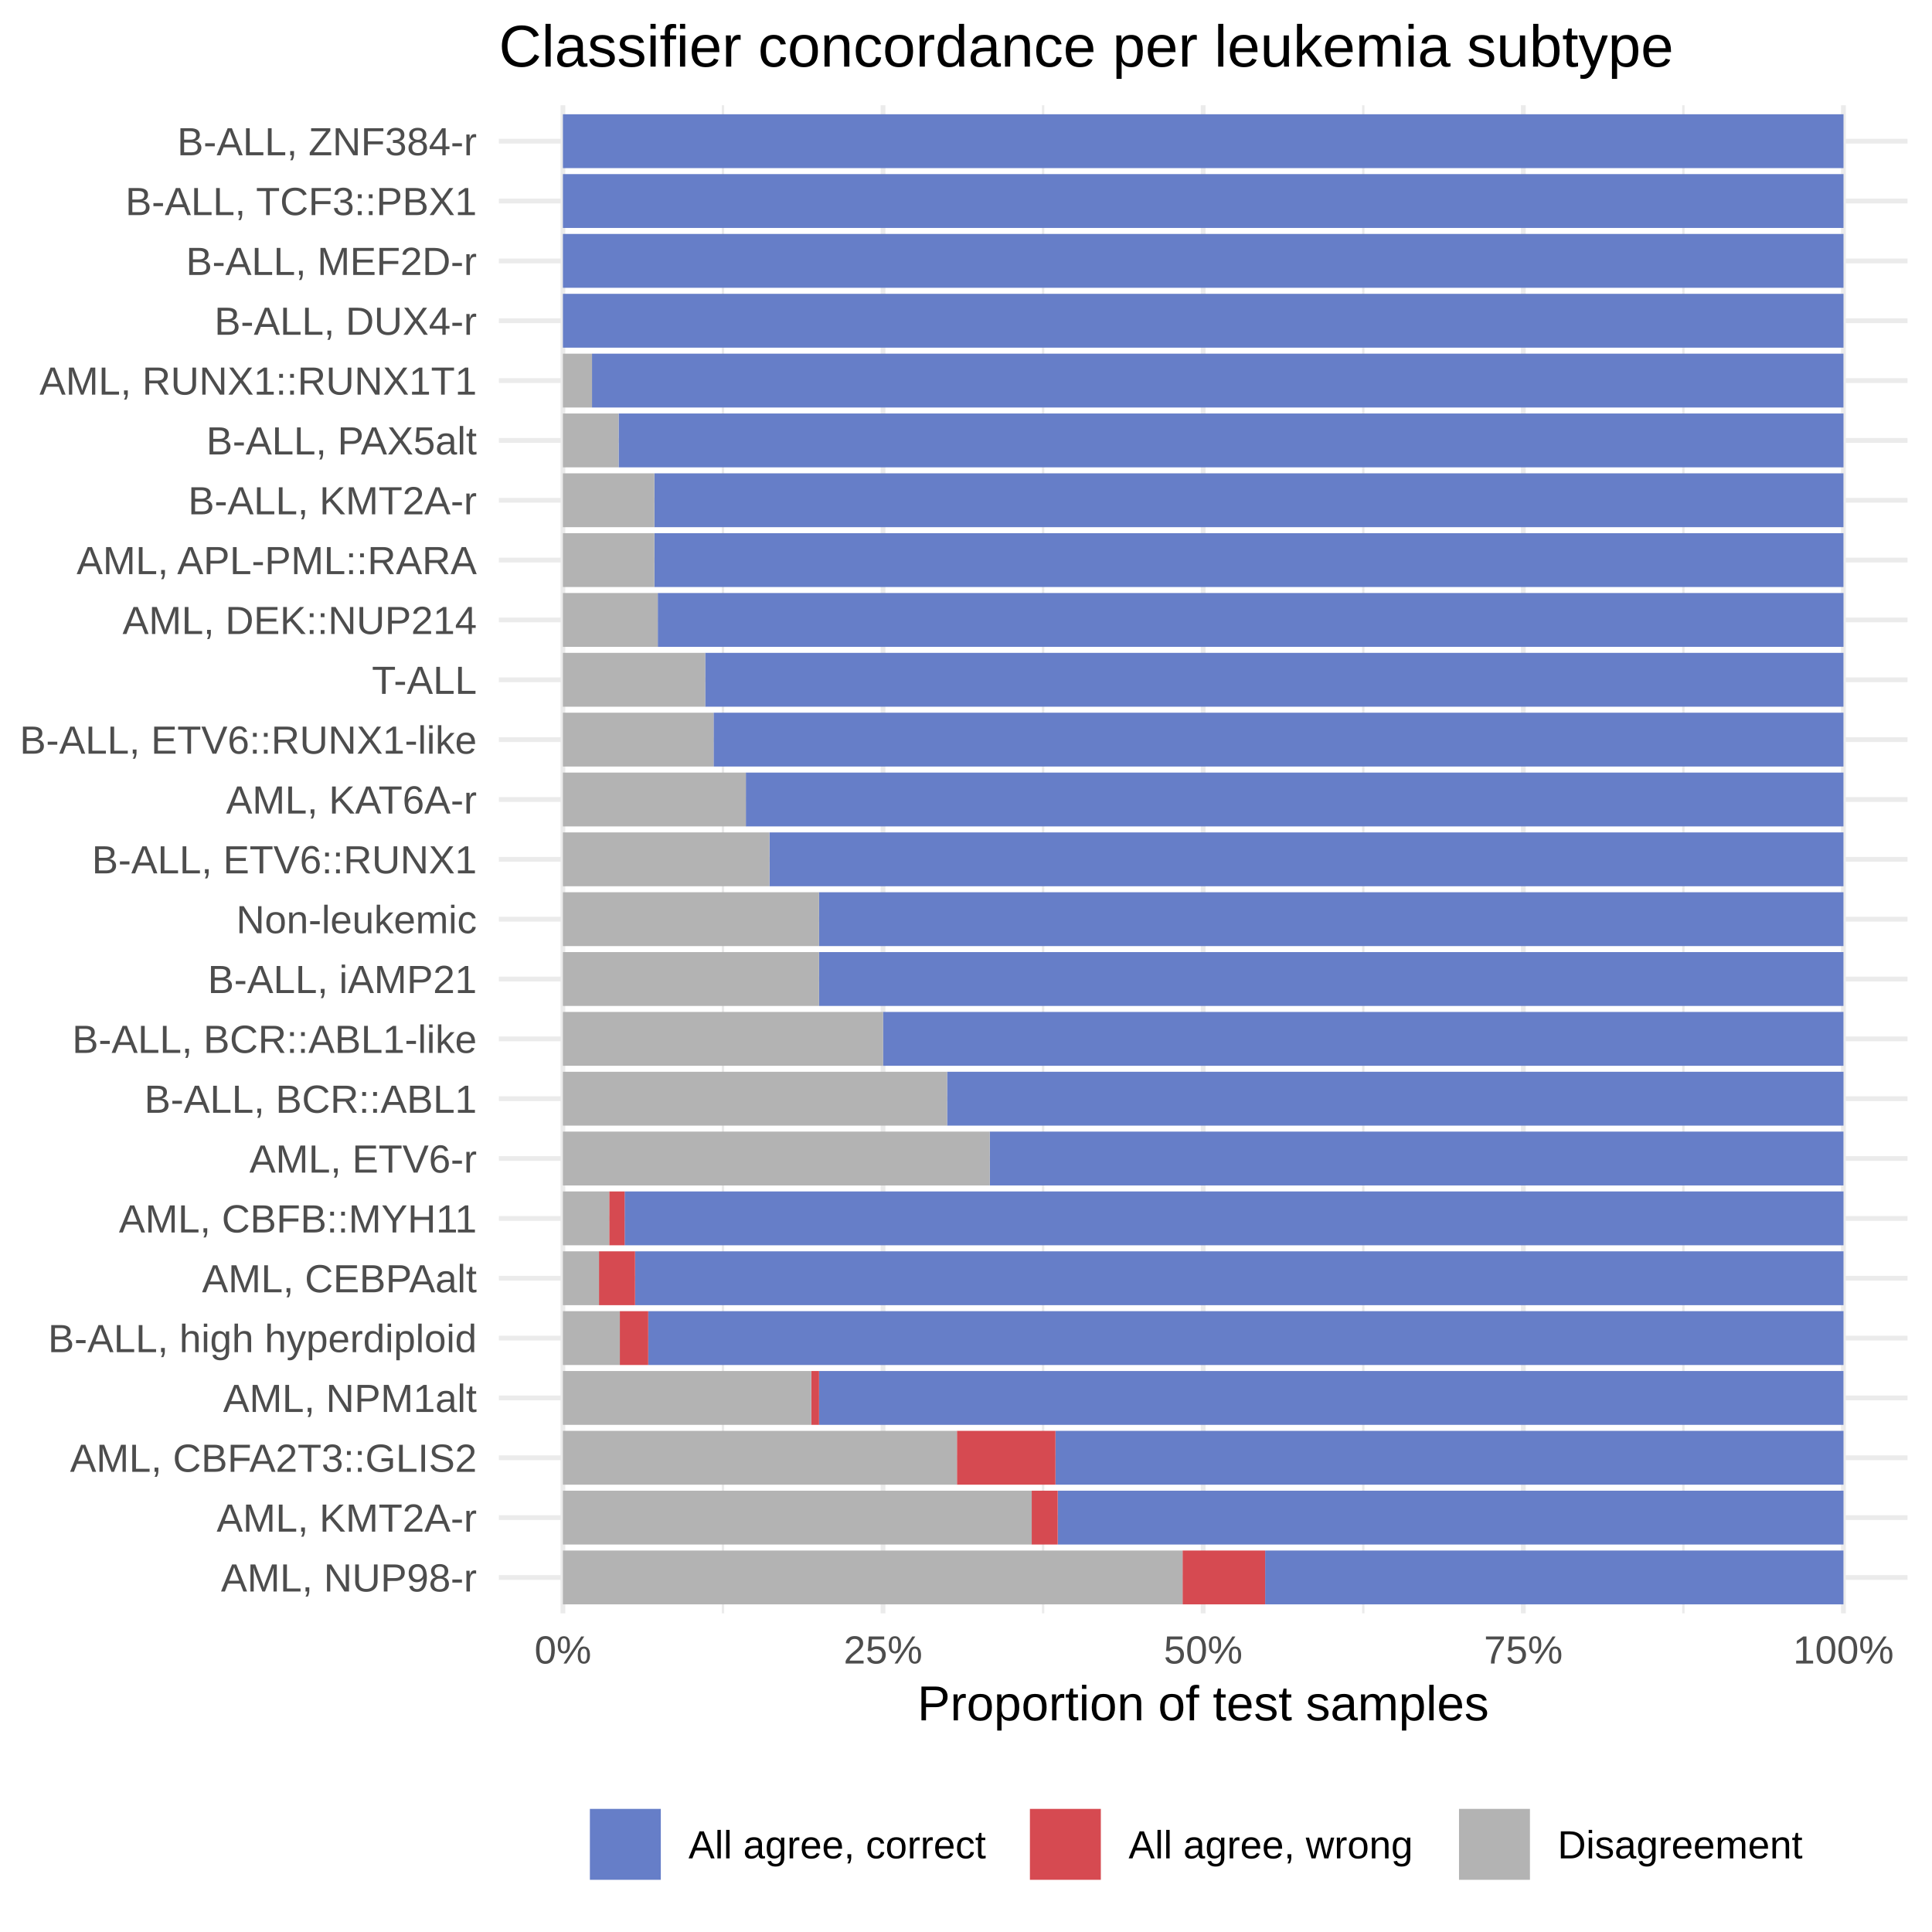
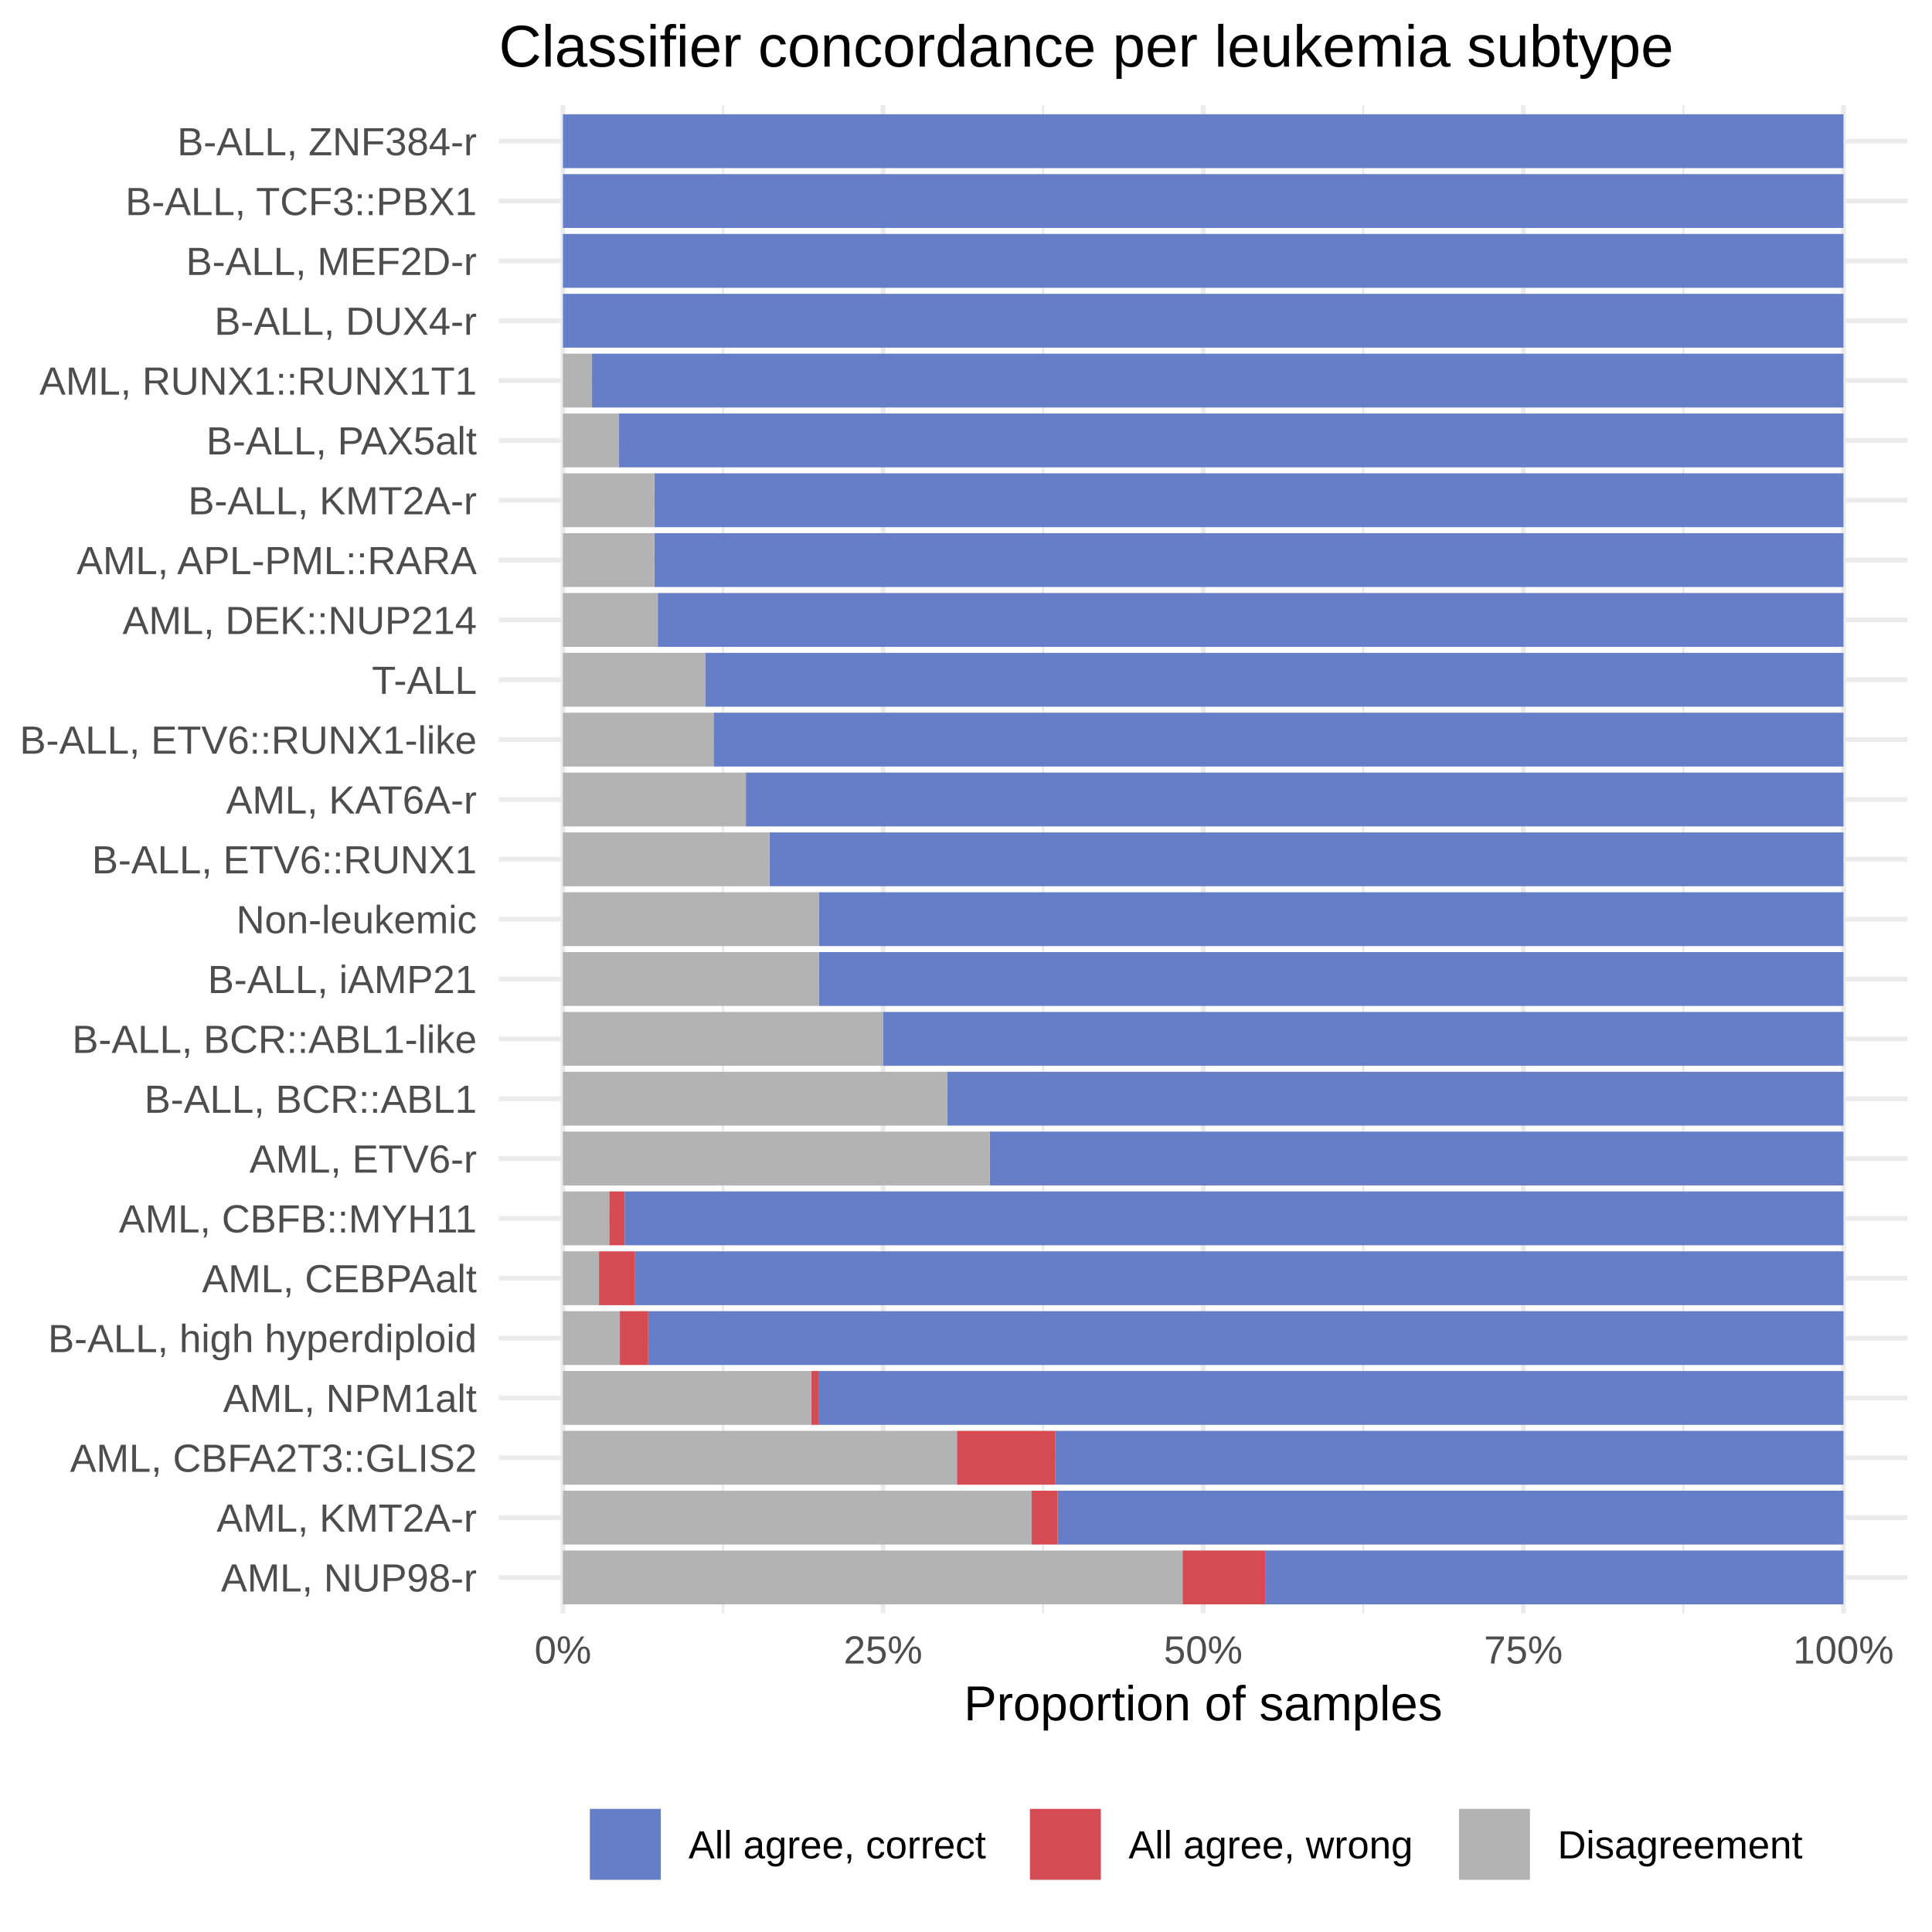
<svg xmlns="http://www.w3.org/2000/svg" class="svglite" width="432.00pt" height="432.00pt" viewBox="0 0 432.00 432.00">
  <defs>
    <style type="text/css">
    .svglite line, .svglite polyline, .svglite polygon, .svglite path, .svglite rect, .svglite circle {
      fill: none;
      stroke: #000000;
      stroke-linecap: round;
      stroke-linejoin: round;
      stroke-miterlimit: 10.00;
    }
    .svglite text {
      white-space: pre;
    }
  </style>
  </defs>
  <rect width="100%" height="100%" style="stroke: none; fill: #FFFFFF;" />
  <defs>
    <clipPath id="cpMC4wMHw0MzIuMDB8MC4wMHw0MzIuMDA=">
      <rect x="0.00" y="0.00" width="432.00" height="432.00" />
    </clipPath>
  </defs>
  <g clip-path="url(#cpMC4wMHw0MzIuMDB8MC4wMHw0MzIuMDA=)">
    <rect x="0" y="0.00" width="432.00" height="432.00" style="stroke-width: 1.07; stroke: none; fill: #FFFFFF;" />
  </g>
  <defs>
    <clipPath id="cpMTExLjU1fDQyNi41MnwyMy41NHwzNjAuNzU=">
      <rect x="111.55" y="23.54" width="314.97" height="337.21" />
    </clipPath>
  </defs>
  <g clip-path="url(#cpMTExLjU1fDQyNi41MnwyMy41NHwzNjAuNzU=)">
    <polyline points="161.66,360.75 161.66,23.54 " style="stroke-width: 0.53; stroke: #EBEBEB; stroke-linecap: butt;" />
    <polyline points="233.24,360.75 233.24,23.54 " style="stroke-width: 0.53; stroke: #EBEBEB; stroke-linecap: butt;" />
    <polyline points="304.83,360.75 304.83,23.54 " style="stroke-width: 0.53; stroke: #EBEBEB; stroke-linecap: butt;" />
    <polyline points="376.41,360.75 376.41,23.54 " style="stroke-width: 0.53; stroke: #EBEBEB; stroke-linecap: butt;" />
    <polyline points="111.55,352.72 426.52,352.72 " style="stroke-width: 1.07; stroke: #EBEBEB; stroke-linecap: butt;" />
    <polyline points="111.55,339.34 426.52,339.34 " style="stroke-width: 1.07; stroke: #EBEBEB; stroke-linecap: butt;" />
    <polyline points="111.55,325.96 426.52,325.96 " style="stroke-width: 1.07; stroke: #EBEBEB; stroke-linecap: butt;" />
    <polyline points="111.55,312.58 426.52,312.58 " style="stroke-width: 1.07; stroke: #EBEBEB; stroke-linecap: butt;" />
    <polyline points="111.55,299.20 426.52,299.20 " style="stroke-width: 1.07; stroke: #EBEBEB; stroke-linecap: butt;" />
    <polyline points="111.55,285.82 426.52,285.82 " style="stroke-width: 1.07; stroke: #EBEBEB; stroke-linecap: butt;" />
    <polyline points="111.55,272.44 426.52,272.44 " style="stroke-width: 1.07; stroke: #EBEBEB; stroke-linecap: butt;" />
    <polyline points="111.55,259.05 426.52,259.05 " style="stroke-width: 1.07; stroke: #EBEBEB; stroke-linecap: butt;" />
    <polyline points="111.55,245.67 426.52,245.67 " style="stroke-width: 1.07; stroke: #EBEBEB; stroke-linecap: butt;" />
    <polyline points="111.55,232.29 426.52,232.29 " style="stroke-width: 1.07; stroke: #EBEBEB; stroke-linecap: butt;" />
    <polyline points="111.55,218.91 426.52,218.91 " style="stroke-width: 1.07; stroke: #EBEBEB; stroke-linecap: butt;" />
    <polyline points="111.55,205.53 426.52,205.53 " style="stroke-width: 1.07; stroke: #EBEBEB; stroke-linecap: butt;" />
    <polyline points="111.55,192.15 426.52,192.15 " style="stroke-width: 1.07; stroke: #EBEBEB; stroke-linecap: butt;" />
    <polyline points="111.55,178.77 426.52,178.77 " style="stroke-width: 1.07; stroke: #EBEBEB; stroke-linecap: butt;" />
    <polyline points="111.55,165.39 426.52,165.39 " style="stroke-width: 1.07; stroke: #EBEBEB; stroke-linecap: butt;" />
    <polyline points="111.55,152.00 426.52,152.00 " style="stroke-width: 1.07; stroke: #EBEBEB; stroke-linecap: butt;" />
    <polyline points="111.55,138.62 426.52,138.62 " style="stroke-width: 1.07; stroke: #EBEBEB; stroke-linecap: butt;" />
    <polyline points="111.55,125.24 426.52,125.24 " style="stroke-width: 1.07; stroke: #EBEBEB; stroke-linecap: butt;" />
    <polyline points="111.55,111.86 426.52,111.86 " style="stroke-width: 1.07; stroke: #EBEBEB; stroke-linecap: butt;" />
    <polyline points="111.55,98.48 426.52,98.48 " style="stroke-width: 1.07; stroke: #EBEBEB; stroke-linecap: butt;" />
    <polyline points="111.55,85.10 426.52,85.10 " style="stroke-width: 1.07; stroke: #EBEBEB; stroke-linecap: butt;" />
    <polyline points="111.55,71.72 426.52,71.72 " style="stroke-width: 1.07; stroke: #EBEBEB; stroke-linecap: butt;" />
    <polyline points="111.55,58.34 426.52,58.34 " style="stroke-width: 1.07; stroke: #EBEBEB; stroke-linecap: butt;" />
    <polyline points="111.55,44.95 426.52,44.95 " style="stroke-width: 1.07; stroke: #EBEBEB; stroke-linecap: butt;" />
    <polyline points="111.55,31.57 426.52,31.57 " style="stroke-width: 1.07; stroke: #EBEBEB; stroke-linecap: butt;" />
    <polyline points="125.87,360.75 125.87,23.54 " style="stroke-width: 1.07; stroke: #EBEBEB; stroke-linecap: butt;" />
    <polyline points="197.45,360.75 197.45,23.54 " style="stroke-width: 1.07; stroke: #EBEBEB; stroke-linecap: butt;" />
    <polyline points="269.03,360.75 269.03,23.54 " style="stroke-width: 1.07; stroke: #EBEBEB; stroke-linecap: butt;" />
    <polyline points="340.62,360.75 340.62,23.54 " style="stroke-width: 1.07; stroke: #EBEBEB; stroke-linecap: butt;" />
    <polyline points="412.20,360.75 412.20,23.54 " style="stroke-width: 1.07; stroke: #EBEBEB; stroke-linecap: butt;" />
    <rect x="146.32" y="119.22" width="265.88" height="12.04" style="stroke-width: 1.07; stroke: none; stroke-linecap: butt; stroke-linejoin: miter; fill: #667EC8;" />
    <rect x="125.87" y="119.22" width="20.45" height="12.04" style="stroke-width: 1.07; stroke: none; stroke-linecap: butt; stroke-linejoin: miter; fill: #B3B3B3;" />
    <rect x="236.00" y="319.94" width="176.21" height="12.04" style="stroke-width: 1.07; stroke: none; stroke-linecap: butt; stroke-linejoin: miter; fill: #667EC8;" />
    <rect x="213.97" y="319.94" width="22.03" height="12.04" style="stroke-width: 1.07; stroke: none; stroke-linecap: butt; stroke-linejoin: miter; fill: #D64A51;" />
    <rect x="125.87" y="319.94" width="88.10" height="12.04" style="stroke-width: 1.07; stroke: none; stroke-linecap: butt; stroke-linejoin: miter; fill: #B3B3B3;" />
    <rect x="139.67" y="266.41" width="272.54" height="12.04" style="stroke-width: 1.07; stroke: none; stroke-linecap: butt; stroke-linejoin: miter; fill: #667EC8;" />
    <rect x="136.22" y="266.41" width="3.45" height="12.04" style="stroke-width: 1.07; stroke: none; stroke-linecap: butt; stroke-linejoin: miter; fill: #D64A51;" />
    <rect x="125.87" y="266.41" width="10.35" height="12.04" style="stroke-width: 1.07; stroke: none; stroke-linecap: butt; stroke-linejoin: miter; fill: #B3B3B3;" />
    <rect x="142.00" y="279.80" width="270.21" height="12.04" style="stroke-width: 1.07; stroke: none; stroke-linecap: butt; stroke-linejoin: miter; fill: #667EC8;" />
    <rect x="133.93" y="279.80" width="8.07" height="12.04" style="stroke-width: 1.07; stroke: none; stroke-linecap: butt; stroke-linejoin: miter; fill: #D64A51;" />
    <rect x="125.87" y="279.80" width="8.07" height="12.04" style="stroke-width: 1.07; stroke: none; stroke-linecap: butt; stroke-linejoin: miter; fill: #B3B3B3;" />
    <rect x="147.08" y="132.60" width="265.13" height="12.04" style="stroke-width: 1.07; stroke: none; stroke-linecap: butt; stroke-linejoin: miter; fill: #667EC8;" />
    <rect x="125.87" y="132.60" width="21.21" height="12.04" style="stroke-width: 1.07; stroke: none; stroke-linecap: butt; stroke-linejoin: miter; fill: #B3B3B3;" />
    <rect x="221.31" y="253.03" width="190.89" height="12.04" style="stroke-width: 1.07; stroke: none; stroke-linecap: butt; stroke-linejoin: miter; fill: #667EC8;" />
    <rect x="125.87" y="253.03" width="95.45" height="12.04" style="stroke-width: 1.07; stroke: none; stroke-linecap: butt; stroke-linejoin: miter; fill: #B3B3B3;" />
    <rect x="166.77" y="172.75" width="245.43" height="12.04" style="stroke-width: 1.07; stroke: none; stroke-linecap: butt; stroke-linejoin: miter; fill: #667EC8;" />
    <rect x="125.87" y="172.75" width="40.91" height="12.04" style="stroke-width: 1.07; stroke: none; stroke-linecap: butt; stroke-linejoin: miter; fill: #B3B3B3;" />
    <rect x="236.52" y="333.32" width="175.69" height="12.04" style="stroke-width: 1.07; stroke: none; stroke-linecap: butt; stroke-linejoin: miter; fill: #667EC8;" />
    <rect x="230.69" y="333.32" width="5.82" height="12.04" style="stroke-width: 1.07; stroke: none; stroke-linecap: butt; stroke-linejoin: miter; fill: #D64A51;" />
    <rect x="125.87" y="333.32" width="104.83" height="12.04" style="stroke-width: 1.07; stroke: none; stroke-linecap: butt; stroke-linejoin: miter; fill: #B3B3B3;" />
    <rect x="183.13" y="306.56" width="229.07" height="12.04" style="stroke-width: 1.07; stroke: none; stroke-linecap: butt; stroke-linejoin: miter; fill: #667EC8;" />
    <rect x="181.40" y="306.56" width="1.74" height="12.04" style="stroke-width: 1.07; stroke: none; stroke-linecap: butt; stroke-linejoin: miter; fill: #D64A51;" />
    <rect x="125.87" y="306.56" width="55.53" height="12.04" style="stroke-width: 1.07; stroke: none; stroke-linecap: butt; stroke-linejoin: miter; fill: #B3B3B3;" />
    <rect x="282.89" y="346.70" width="129.31" height="12.04" style="stroke-width: 1.07; stroke: none; stroke-linecap: butt; stroke-linejoin: miter; fill: #667EC8;" />
    <rect x="264.42" y="346.70" width="18.47" height="12.04" style="stroke-width: 1.07; stroke: none; stroke-linecap: butt; stroke-linejoin: miter; fill: #D64A51;" />
    <rect x="125.87" y="346.70" width="138.55" height="12.04" style="stroke-width: 1.07; stroke: none; stroke-linecap: butt; stroke-linejoin: miter; fill: #B3B3B3;" />
    <rect x="132.37" y="79.08" width="279.83" height="12.04" style="stroke-width: 1.07; stroke: none; stroke-linecap: butt; stroke-linejoin: miter; fill: #667EC8;" />
    <rect x="125.87" y="79.08" width="6.51" height="12.04" style="stroke-width: 1.07; stroke: none; stroke-linecap: butt; stroke-linejoin: miter; fill: #B3B3B3;" />
    <rect x="211.77" y="239.65" width="200.44" height="12.04" style="stroke-width: 1.07; stroke: none; stroke-linecap: butt; stroke-linejoin: miter; fill: #667EC8;" />
    <rect x="125.87" y="239.65" width="85.90" height="12.04" style="stroke-width: 1.07; stroke: none; stroke-linecap: butt; stroke-linejoin: miter; fill: #B3B3B3;" />
    <rect x="197.45" y="226.27" width="214.75" height="12.04" style="stroke-width: 1.07; stroke: none; stroke-linecap: butt; stroke-linejoin: miter; fill: #667EC8;" />
    <rect x="125.87" y="226.27" width="71.58" height="12.04" style="stroke-width: 1.07; stroke: none; stroke-linecap: butt; stroke-linejoin: miter; fill: #B3B3B3;" />
    <rect x="125.87" y="65.70" width="286.34" height="12.04" style="stroke-width: 1.07; stroke: none; stroke-linecap: butt; stroke-linejoin: miter; fill: #667EC8;" />
    <rect x="172.05" y="186.13" width="240.15" height="12.04" style="stroke-width: 1.07; stroke: none; stroke-linecap: butt; stroke-linejoin: miter; fill: #667EC8;" />
    <rect x="125.87" y="186.13" width="46.18" height="12.04" style="stroke-width: 1.07; stroke: none; stroke-linecap: butt; stroke-linejoin: miter; fill: #B3B3B3;" />
    <rect x="159.55" y="159.36" width="252.65" height="12.04" style="stroke-width: 1.07; stroke: none; stroke-linecap: butt; stroke-linejoin: miter; fill: #667EC8;" />
    <rect x="125.87" y="159.36" width="33.69" height="12.04" style="stroke-width: 1.07; stroke: none; stroke-linecap: butt; stroke-linejoin: miter; fill: #B3B3B3;" />
    <rect x="146.32" y="105.84" width="265.88" height="12.04" style="stroke-width: 1.07; stroke: none; stroke-linecap: butt; stroke-linejoin: miter; fill: #667EC8;" />
    <rect x="125.87" y="105.84" width="20.45" height="12.04" style="stroke-width: 1.07; stroke: none; stroke-linecap: butt; stroke-linejoin: miter; fill: #B3B3B3;" />
    <rect x="125.87" y="52.31" width="286.34" height="12.04" style="stroke-width: 1.07; stroke: none; stroke-linecap: butt; stroke-linejoin: miter; fill: #667EC8;" />
    <rect x="138.32" y="92.46" width="273.89" height="12.04" style="stroke-width: 1.07; stroke: none; stroke-linecap: butt; stroke-linejoin: miter; fill: #667EC8;" />
    <rect x="125.87" y="92.46" width="12.45" height="12.04" style="stroke-width: 1.07; stroke: none; stroke-linecap: butt; stroke-linejoin: miter; fill: #B3B3B3;" />
    <rect x="125.87" y="38.93" width="286.34" height="12.04" style="stroke-width: 1.07; stroke: none; stroke-linecap: butt; stroke-linejoin: miter; fill: #667EC8;" />
    <rect x="125.87" y="25.55" width="286.34" height="12.04" style="stroke-width: 1.07; stroke: none; stroke-linecap: butt; stroke-linejoin: miter; fill: #667EC8;" />
    <rect x="144.96" y="293.18" width="267.25" height="12.04" style="stroke-width: 1.07; stroke: none; stroke-linecap: butt; stroke-linejoin: miter; fill: #667EC8;" />
    <rect x="138.59" y="293.18" width="6.36" height="12.04" style="stroke-width: 1.07; stroke: none; stroke-linecap: butt; stroke-linejoin: miter; fill: #D64A51;" />
    <rect x="125.87" y="293.18" width="12.73" height="12.04" style="stroke-width: 1.07; stroke: none; stroke-linecap: butt; stroke-linejoin: miter; fill: #B3B3B3;" />
    <rect x="183.13" y="212.89" width="229.07" height="12.04" style="stroke-width: 1.07; stroke: none; stroke-linecap: butt; stroke-linejoin: miter; fill: #667EC8;" />
    <rect x="125.87" y="212.89" width="57.27" height="12.04" style="stroke-width: 1.07; stroke: none; stroke-linecap: butt; stroke-linejoin: miter; fill: #B3B3B3;" />
    <rect x="183.13" y="199.51" width="229.07" height="12.04" style="stroke-width: 1.07; stroke: none; stroke-linecap: butt; stroke-linejoin: miter; fill: #667EC8;" />
    <rect x="125.87" y="199.51" width="57.27" height="12.04" style="stroke-width: 1.07; stroke: none; stroke-linecap: butt; stroke-linejoin: miter; fill: #B3B3B3;" />
    <rect x="157.68" y="145.98" width="254.52" height="12.04" style="stroke-width: 1.07; stroke: none; stroke-linecap: butt; stroke-linejoin: miter; fill: #667EC8;" />
    <rect x="125.87" y="145.98" width="31.82" height="12.04" style="stroke-width: 1.07; stroke: none; stroke-linecap: butt; stroke-linejoin: miter; fill: #B3B3B3;" />
  </g>
  <g clip-path="url(#cpMC4wMHw0MzIuMDB8MC4wMHw0MzIuMDA=)">
    <text x="106.62" y="355.87" text-anchor="end" style="font-size: 8.80px;fill: #4D4D4D; font-family: &quot;Arimo&quot;;" textLength="57.82px" lengthAdjust="spacingAndGlyphs">AML, NUP98-r</text>
    <text x="106.62" y="342.48" text-anchor="end" style="font-size: 8.80px;fill: #4D4D4D; font-family: &quot;Arimo&quot;;" textLength="58.28px" lengthAdjust="spacingAndGlyphs">AML, KMT2A-r</text>
    <text x="106.62" y="329.10" text-anchor="end" style="font-size: 8.80px;fill: #4D4D4D; font-family: &quot;Arimo&quot;;" textLength="87.83px" lengthAdjust="spacingAndGlyphs">AML, CBFA2T3::GLIS2</text>
    <text x="106.62" y="315.72" text-anchor="end" style="font-size: 8.80px;fill: #4D4D4D; font-family: &quot;Arimo&quot;;" textLength="58.25px" lengthAdjust="spacingAndGlyphs">AML, NPM1alt</text>
    <text x="106.62" y="302.34" text-anchor="end" style="font-size: 8.80px;fill: #4D4D4D; font-family: &quot;Arimo&quot;;" textLength="101.14px" lengthAdjust="spacingAndGlyphs">B-ALL, high hyperdiploid</text>
    <text x="106.62" y="288.96" text-anchor="end" style="font-size: 8.80px;fill: #4D4D4D; font-family: &quot;Arimo&quot;;" textLength="60.34px" lengthAdjust="spacingAndGlyphs">AML, CEBPAalt</text>
    <text x="106.62" y="275.58" text-anchor="end" style="font-size: 8.80px;fill: #4D4D4D; font-family: &quot;Arimo&quot;;" textLength="78.66px" lengthAdjust="spacingAndGlyphs">AML, CBFB::MYH11</text>
    <text x="106.62" y="262.20" text-anchor="end" style="font-size: 8.80px;fill: #4D4D4D; font-family: &quot;Arimo&quot;;" textLength="49.41px" lengthAdjust="spacingAndGlyphs">AML, ETV6-r</text>
    <text x="106.62" y="248.82" text-anchor="end" style="font-size: 8.80px;fill: #4D4D4D; font-family: &quot;Arimo&quot;;" textLength="70.47px" lengthAdjust="spacingAndGlyphs">B-ALL, BCR::ABL1</text>
    <text x="106.62" y="235.43" text-anchor="end" style="font-size: 8.80px;fill: #4D4D4D; font-family: &quot;Arimo&quot;;" textLength="87.49px" lengthAdjust="spacingAndGlyphs">B-ALL, BCR::ABL1-like</text>
    <text x="106.62" y="222.05" text-anchor="end" style="font-size: 8.80px;fill: #4D4D4D; font-family: &quot;Arimo&quot;;" textLength="59.28px" lengthAdjust="spacingAndGlyphs">B-ALL, iAMP21</text>
    <text x="106.62" y="208.67" text-anchor="end" style="font-size: 8.80px;fill: #4D4D4D; font-family: &quot;Arimo&quot;;" textLength="57.30px" lengthAdjust="spacingAndGlyphs">Non-leukemic</text>
    <text x="106.62" y="195.29" text-anchor="end" style="font-size: 8.80px;fill: #4D4D4D; font-family: &quot;Arimo&quot;;" textLength="81.60px" lengthAdjust="spacingAndGlyphs">B-ALL, ETV6::RUNX1</text>
    <text x="106.62" y="181.91" text-anchor="end" style="font-size: 8.80px;fill: #4D4D4D; font-family: &quot;Arimo&quot;;" textLength="55.93px" lengthAdjust="spacingAndGlyphs">AML, KAT6A-r</text>
    <text x="106.62" y="168.53" text-anchor="end" style="font-size: 8.80px;fill: #4D4D4D; font-family: &quot;Arimo&quot;;" textLength="98.63px" lengthAdjust="spacingAndGlyphs">B-ALL, ETV6::RUNX1-like</text>
    <text x="106.62" y="155.15" text-anchor="end" style="font-size: 8.80px;fill: #4D4D4D; font-family: &quot;Arimo&quot;;" textLength="22.56px" lengthAdjust="spacingAndGlyphs">T-ALL</text>
    <text x="106.62" y="141.77" text-anchor="end" style="font-size: 8.80px;fill: #4D4D4D; font-family: &quot;Arimo&quot;;" textLength="77.85px" lengthAdjust="spacingAndGlyphs">AML, DEK::NUP214</text>
    <text x="106.62" y="128.38" text-anchor="end" style="font-size: 8.80px;fill: #4D4D4D; font-family: &quot;Arimo&quot;;" textLength="86.04px" lengthAdjust="spacingAndGlyphs">AML, APL-PML::RARA</text>
    <text x="106.62" y="115.00" text-anchor="end" style="font-size: 8.80px;fill: #4D4D4D; font-family: &quot;Arimo&quot;;" textLength="63.46px" lengthAdjust="spacingAndGlyphs">B-ALL, KMT2A-r</text>
    <text x="106.62" y="101.62" text-anchor="end" style="font-size: 8.80px;fill: #4D4D4D; font-family: &quot;Arimo&quot;;" textLength="59.54px" lengthAdjust="spacingAndGlyphs">B-ALL, PAX5alt</text>
    <text x="106.62" y="88.24" text-anchor="end" style="font-size: 8.80px;fill: #4D4D4D; font-family: &quot;Arimo&quot;;" textLength="95.04px" lengthAdjust="spacingAndGlyphs">AML, RUNX1::RUNX1T1</text>
    <text x="106.62" y="74.86" text-anchor="end" style="font-size: 8.80px;fill: #4D4D4D; font-family: &quot;Arimo&quot;;" textLength="57.54px" lengthAdjust="spacingAndGlyphs">B-ALL, DUX4-r</text>
    <text x="106.62" y="61.48" text-anchor="end" style="font-size: 8.80px;fill: #4D4D4D; font-family: &quot;Arimo&quot;;" textLength="63.38px" lengthAdjust="spacingAndGlyphs">B-ALL, MEF2D-r</text>
    <text x="106.62" y="48.10" text-anchor="end" style="font-size: 8.80px;fill: #4D4D4D; font-family: &quot;Arimo&quot;;" textLength="74.01px" lengthAdjust="spacingAndGlyphs">B-ALL, TCF3::PBX1</text>
    <text x="106.62" y="34.72" text-anchor="end" style="font-size: 8.80px;fill: #4D4D4D; font-family: &quot;Arimo&quot;;" textLength="65.88px" lengthAdjust="spacingAndGlyphs">B-ALL, ZNF384-r</text>
    <text x="125.87" y="371.97" text-anchor="middle" style="font-size: 8.80px;fill: #4D4D4D; font-family: &quot;Arimo&quot;;" textLength="12.34px" lengthAdjust="spacingAndGlyphs">0%</text>
    <text x="197.45" y="371.97" text-anchor="middle" style="font-size: 8.80px;fill: #4D4D4D; font-family: &quot;Arimo&quot;;" textLength="17.37px" lengthAdjust="spacingAndGlyphs">25%</text>
    <text x="269.03" y="371.97" text-anchor="middle" style="font-size: 8.80px;fill: #4D4D4D; font-family: &quot;Arimo&quot;;" textLength="17.37px" lengthAdjust="spacingAndGlyphs">50%</text>
    <text x="340.62" y="371.97" text-anchor="middle" style="font-size: 8.80px;fill: #4D4D4D; font-family: &quot;Arimo&quot;;" textLength="17.37px" lengthAdjust="spacingAndGlyphs">75%</text>
    <text x="412.20" y="371.97" text-anchor="middle" style="font-size: 8.80px;fill: #4D4D4D; font-family: &quot;Arimo&quot;;" textLength="22.41px" lengthAdjust="spacingAndGlyphs">100%</text>
-     <text x="269.03" y="384.68" text-anchor="middle" style="font-size: 11.00px; font-family: &quot;Arimo&quot;;" textLength="137.32px" lengthAdjust="spacingAndGlyphs">Proportion of test samples</text>
+     <text x="269.03" y="384.68" text-anchor="middle" style="font-size: 11.00px; font-family: &quot;Arimo&quot;;" textLength="115.03px" lengthAdjust="spacingAndGlyphs">Proportion of samples</text>
    <rect x="131.90" y="404.47" width="15.86" height="15.86" style="stroke-width: 1.07; stroke: none; stroke-linecap: butt; stroke-linejoin: miter; fill: #667EC8;" />
    <rect x="230.29" y="404.47" width="15.86" height="15.86" style="stroke-width: 1.07; stroke: none; stroke-linecap: butt; stroke-linejoin: miter; fill: #D64A51;" />
    <rect x="326.24" y="404.47" width="15.86" height="15.86" style="stroke-width: 1.07; stroke: none; stroke-linecap: butt; stroke-linejoin: miter; fill: #B3B3B3;" />
    <text x="153.95" y="415.54" style="font-size: 8.80px; font-family: &quot;Arimo&quot;;" textLength="70.16px" lengthAdjust="spacingAndGlyphs">All agree, correct</text>
    <text x="252.35" y="415.54" style="font-size: 8.80px; font-family: &quot;Arimo&quot;;" textLength="67.70px" lengthAdjust="spacingAndGlyphs">All agree, wrong</text>
    <text x="348.29" y="415.54" style="font-size: 8.80px; font-family: &quot;Arimo&quot;;" textLength="58.59px" lengthAdjust="spacingAndGlyphs">Disagreement</text>
    <text x="111.55" y="14.90" style="font-size: 13.20px; font-family: &quot;Arimo&quot;;" textLength="276.54px" lengthAdjust="spacingAndGlyphs">Classifier concordance per leukemia subtype</text>
  </g>
</svg>
